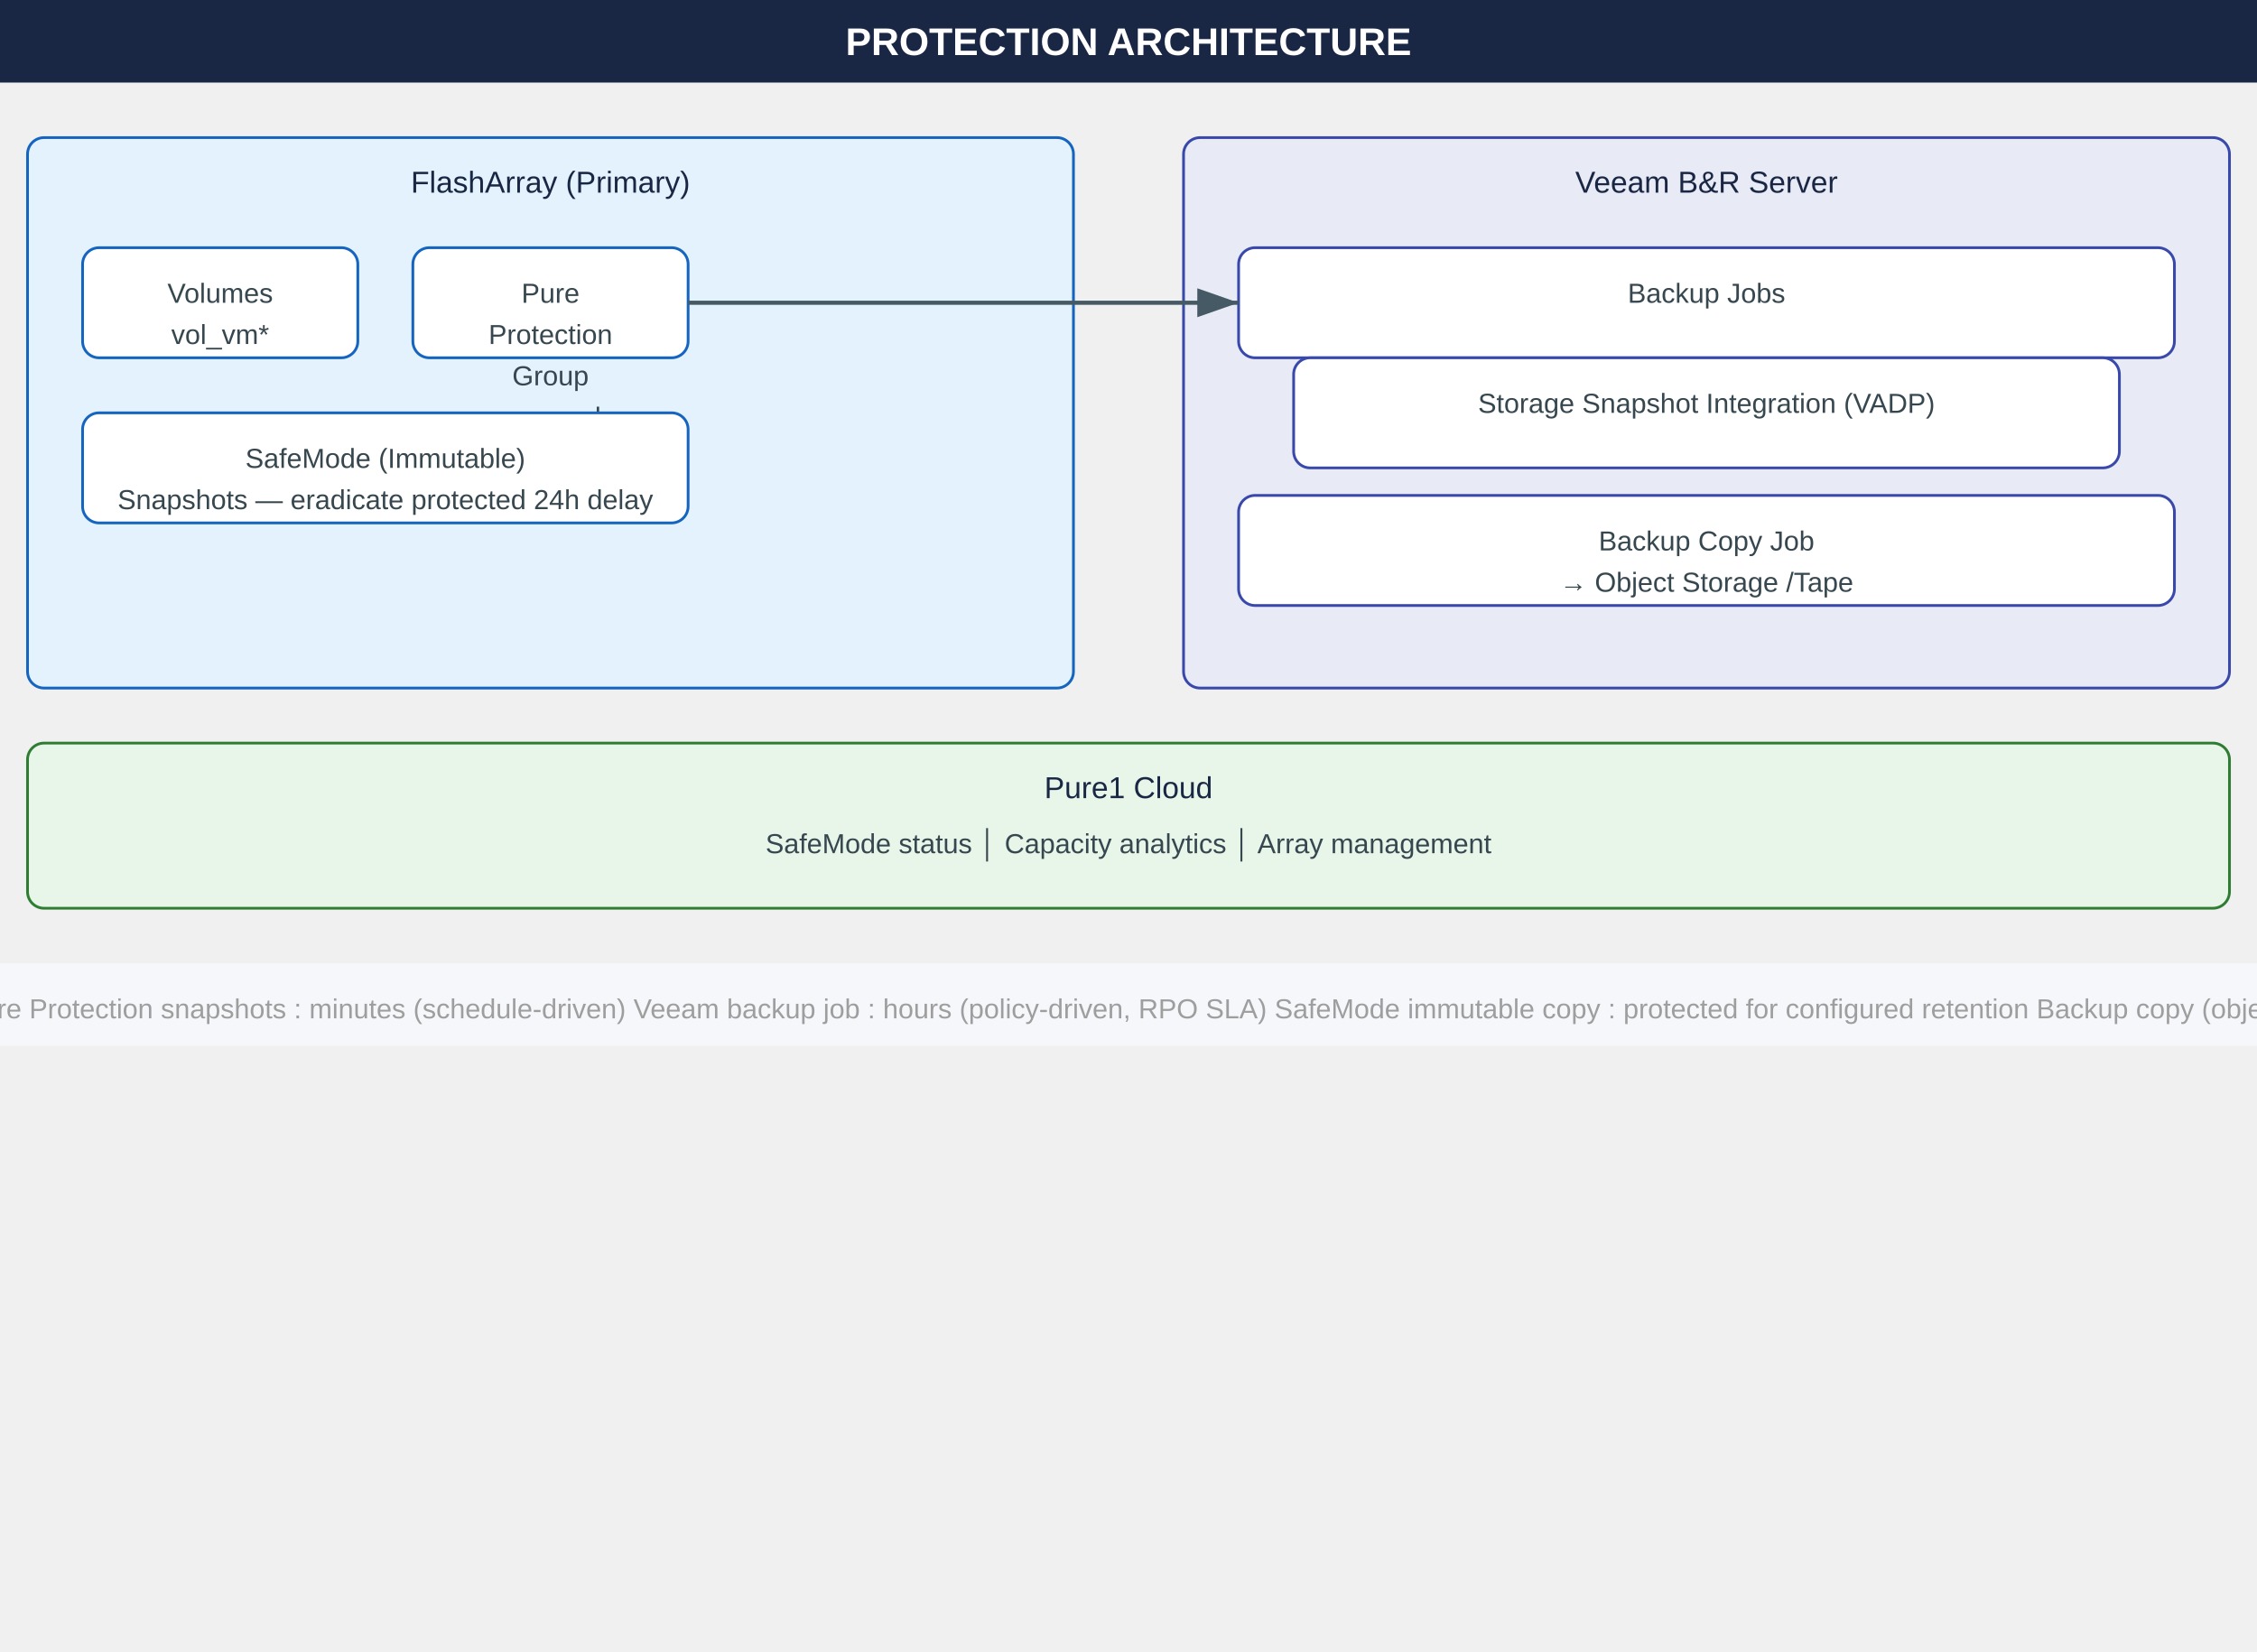
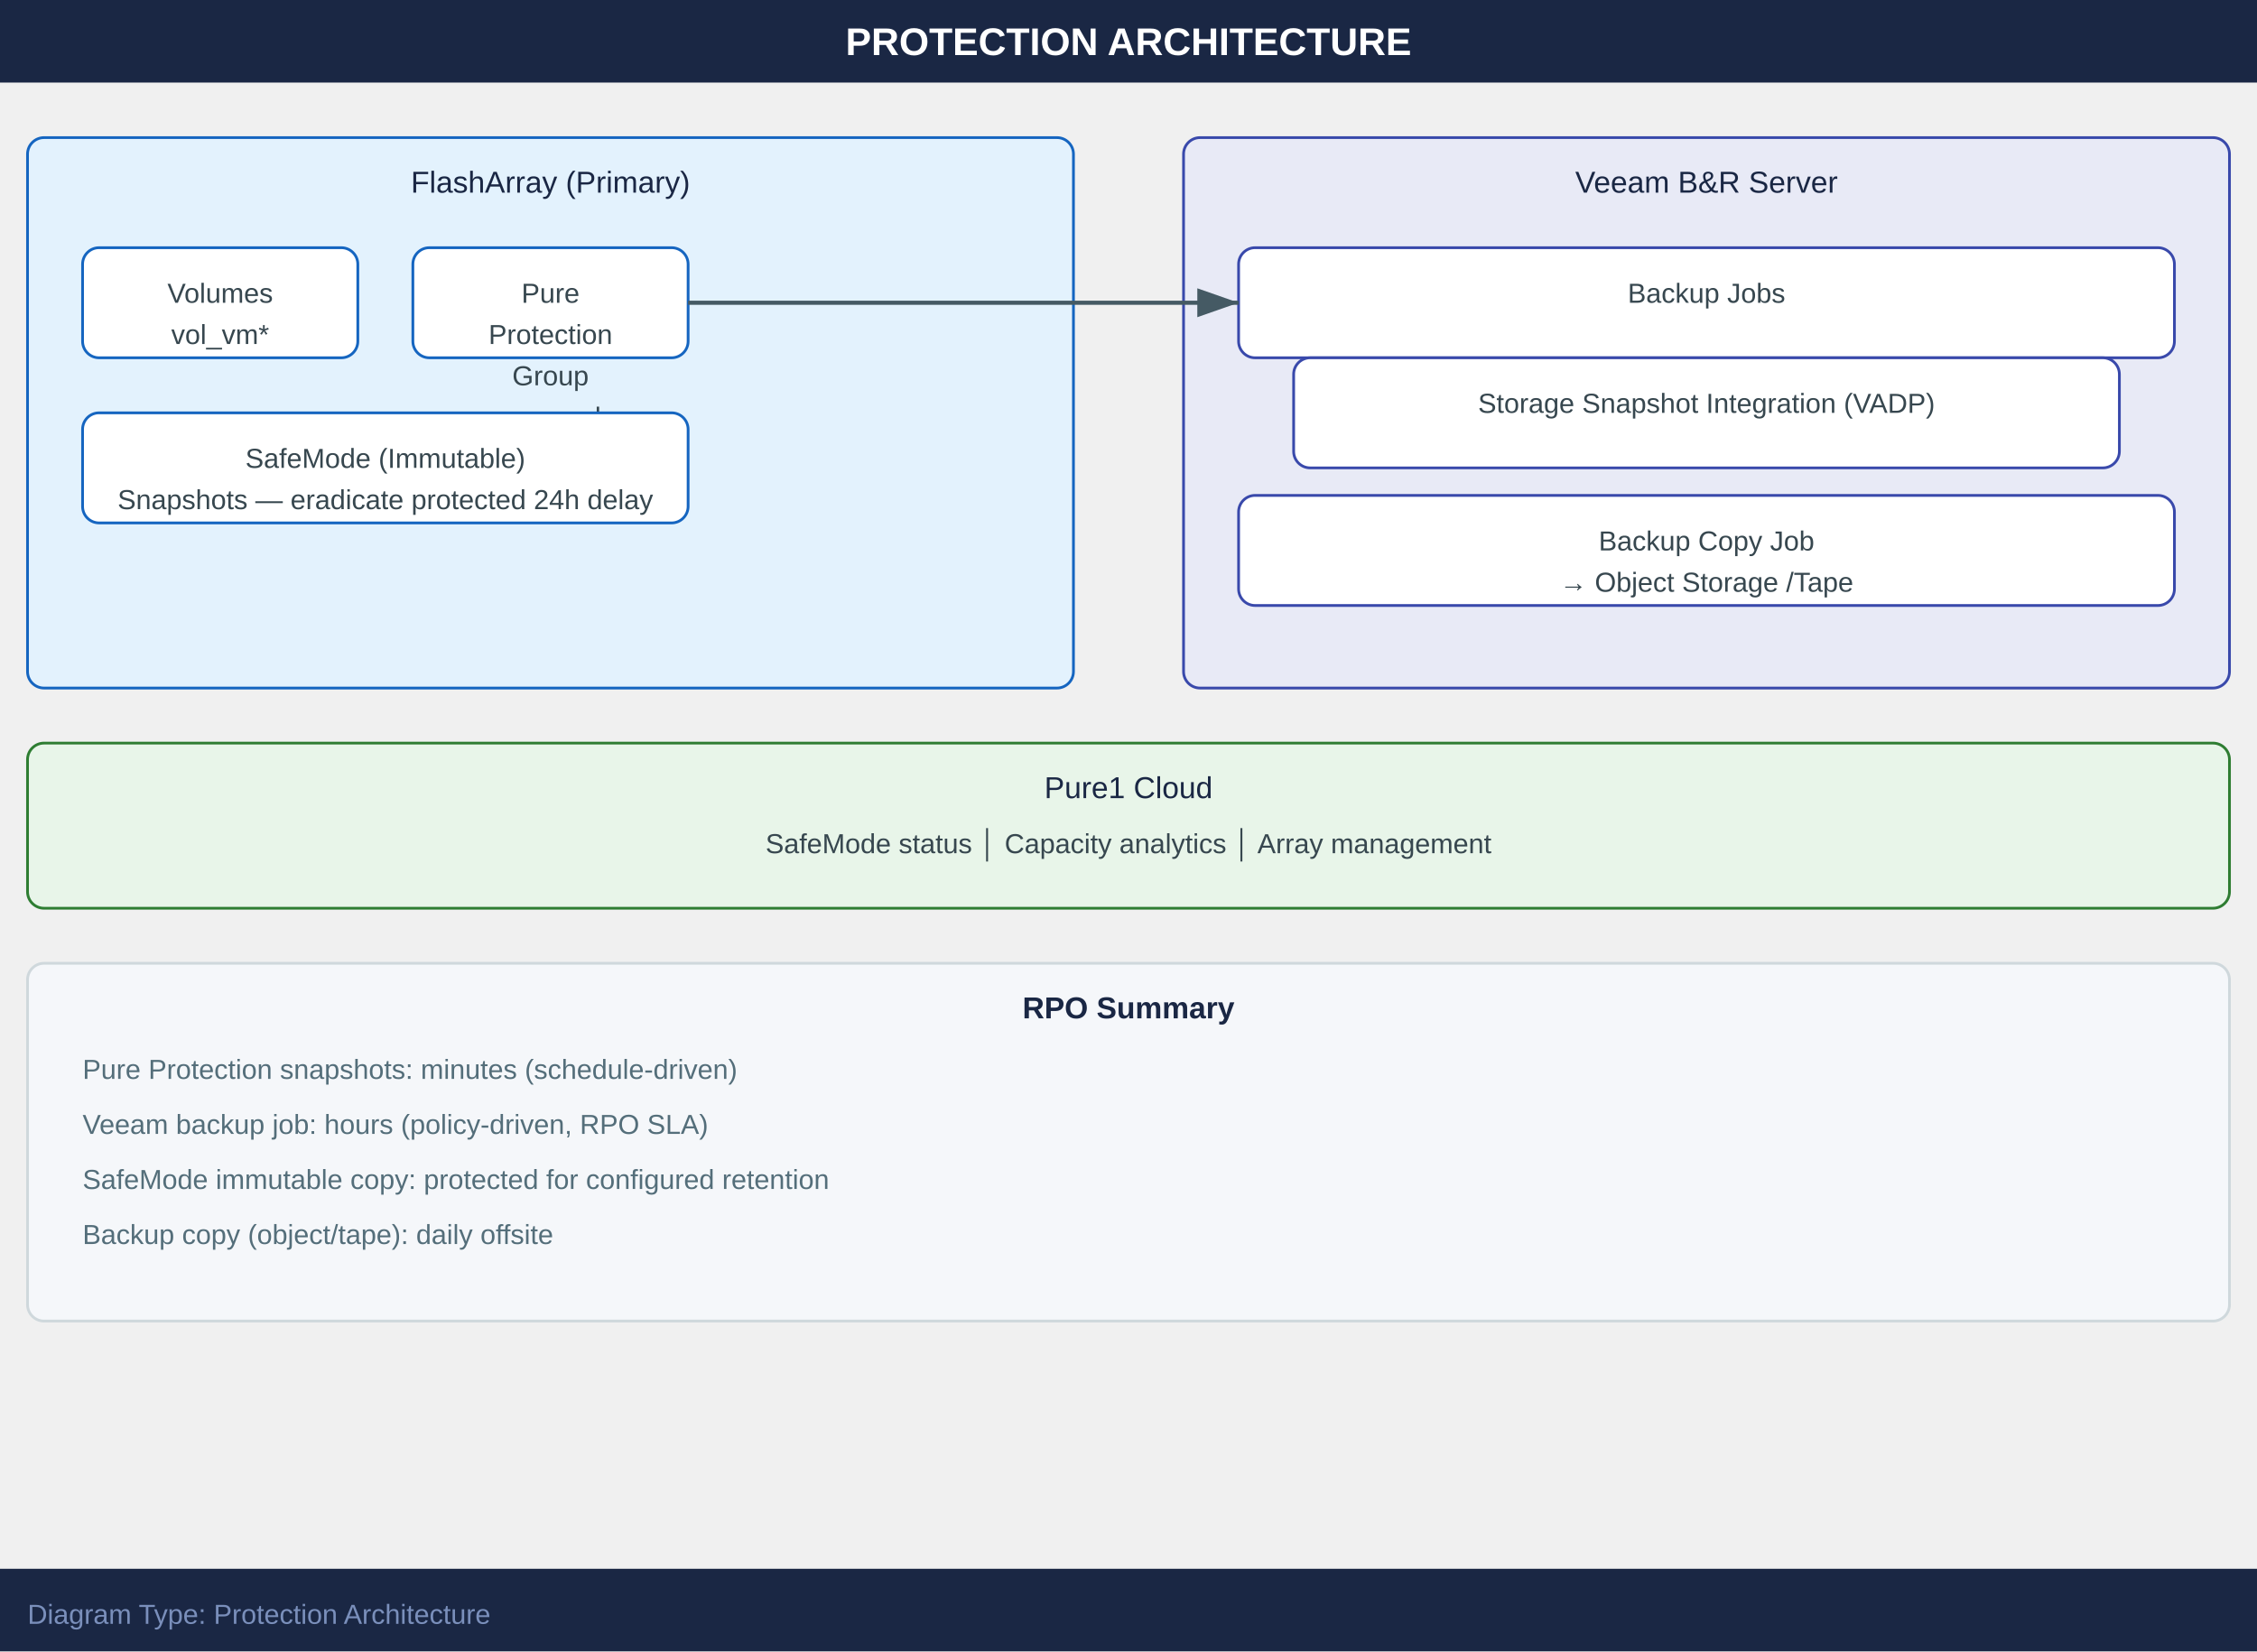
<svg xmlns="http://www.w3.org/2000/svg" width="820" height="600" viewBox="0 0 820 600">
  <defs>
    <marker id="arrowhead" markerWidth="10" markerHeight="7" refX="10" refY="3.5" orient="auto">
      <polygon points="0 0, 10 3.5, 0 7" fill="#455a64" />
    </marker>
  </defs>
  <rect x="0" y="0" width="820" height="30" fill="#1a2744" />
  <text x="410" y="20" font-family="Arial,Helvetica,sans-serif" font-size="14" font-weight="bold" fill="#ffffff" text-anchor="middle">PROTECTION ARCHITECTURE</text>
  <rect x="10" y="50" width="380" height="200" rx="6" fill="#e3f2fd" stroke="#1565c0" />
  <text x="200" y="70" font-family="Arial,Helvetica,sans-serif" font-size="11" fill="#1a2744" text-anchor="middle">FlashArray (Primary)</text>
  <rect x="30" y="90" width="100" height="40" rx="6" fill="#ffffff" stroke="#1565c0" />
  <text x="80" y="110" font-family="Arial,Helvetica,sans-serif" font-size="10" fill="#37474f" text-anchor="middle">Volumes</text>
  <text x="80" y="125" font-family="Arial,Helvetica,sans-serif" font-size="10" fill="#37474f" text-anchor="middle">vol_vm*</text>
  <rect x="150" y="90" width="100" height="40" rx="6" fill="#ffffff" stroke="#1565c0" />
  <text x="200" y="110" font-family="Arial,Helvetica,sans-serif" font-size="10" fill="#37474f" text-anchor="middle">Pure</text>
  <text x="200" y="125" font-family="Arial,Helvetica,sans-serif" font-size="10" fill="#37474f" text-anchor="middle">Protection</text>
  <text x="200" y="140" font-family="Arial,Helvetica,sans-serif" font-size="10" fill="#37474f" text-anchor="middle">Group</text>
  <text x="200" y="155" font-family="Arial,Helvetica,sans-serif" font-size="10" fill="#37474f" text-anchor="middle">pg_prod</text>
  <rect x="30" y="150" width="220" height="40" rx="6" fill="#ffffff" stroke="#1565c0" />
  <text x="140" y="170" font-family="Arial,Helvetica,sans-serif" font-size="10" fill="#37474f" text-anchor="middle">SafeMode (Immutable)</text>
  <text x="140" y="185" font-family="Arial,Helvetica,sans-serif" font-size="10" fill="#37474f" text-anchor="middle">Snapshots — eradicate protected 24h delay</text>
  <rect x="430" y="50" width="380" height="200" rx="6" fill="#e8eaf6" stroke="#3949ab" />
  <text x="620" y="70" font-family="Arial,Helvetica,sans-serif" font-size="11" fill="#1a2744" text-anchor="middle">Veeam B&amp;R Server</text>
  <rect x="450" y="90" width="340" height="40" rx="6" fill="#ffffff" stroke="#3949ab" />
  <text x="620" y="110" font-family="Arial,Helvetica,sans-serif" font-size="10" fill="#37474f" text-anchor="middle">Backup Jobs</text>
  <rect x="470" y="130" width="300" height="40" rx="6" fill="#ffffff" stroke="#3949ab" />
  <text x="620" y="150" font-family="Arial,Helvetica,sans-serif" font-size="10" fill="#37474f" text-anchor="middle">Storage Snapshot Integration (VADP)</text>
  <rect x="450" y="180" width="340" height="40" rx="6" fill="#ffffff" stroke="#3949ab" />
  <text x="620" y="200" font-family="Arial,Helvetica,sans-serif" font-size="10" fill="#37474f" text-anchor="middle">Backup Copy Job</text>
  <text x="620" y="215" font-family="Arial,Helvetica,sans-serif" font-size="10" fill="#37474f" text-anchor="middle">→ Object Storage /Tape</text>
  <line x1="250" y1="110" x2="450" y2="110" stroke="#455a64" stroke-width="1.5" marker-end="url(#arrowhead)" />
  <rect x="10" y="270" width="800" height="60" rx="6" fill="#e8f5e9" stroke="#2e7d32" />
  <text x="410" y="290" font-family="Arial,Helvetica,sans-serif" font-size="11" fill="#1a2744" text-anchor="middle">Pure1 Cloud</text>
  <text x="410" y="310" font-family="Arial,Helvetica,sans-serif" font-size="10" fill="#37474f" text-anchor="middle">SafeMode status │ Capacity analytics │ Array management</text>
-   <rect x="0" y="350" width="820" height="30" fill="#f5f7fa" />
-   <text x="410" y="370" font-family="Arial,Helvetica,sans-serif" font-size="10" fill="#9e9e9e" text-anchor="middle">RPO SUMMARY: Pure Protection snapshots : minutes (schedule-driven) Veeam backup job : hours (policy-driven, RPO SLA) SafeMode immutable copy : protected for configured retention Backup copy (object/tape) : daily offsite</text>
+   <rect x="10" y="350" width="800" height="130" rx="6" fill="#f5f7fa" stroke="#cfd8dc" />
+   <text x="410" y="370" font-family="Arial,Helvetica,sans-serif" font-size="11" font-weight="bold" fill="#1a2744" text-anchor="middle">RPO Summary</text>
+   <text x="30" y="392" font-family="Arial,Helvetica,sans-serif" font-size="10" fill="#546e7a">Pure Protection snapshots: minutes (schedule-driven)</text>
+   <text x="30" y="412" font-family="Arial,Helvetica,sans-serif" font-size="10" fill="#546e7a">Veeam backup job: hours (policy-driven, RPO SLA)</text>
+   <text x="30" y="432" font-family="Arial,Helvetica,sans-serif" font-size="10" fill="#546e7a">SafeMode immutable copy: protected for configured retention</text>
+   <text x="30" y="452" font-family="Arial,Helvetica,sans-serif" font-size="10" fill="#546e7a">Backup copy (object/tape): daily offsite</text>
+   <rect x="0" y="570" width="820" height="30" fill="#1a2744" />
+   <text x="10" y="590" font-family="Arial,Helvetica,sans-serif" font-size="10" fill="#7a8fbb">Diagram Type: Protection Architecture</text>
</svg>
